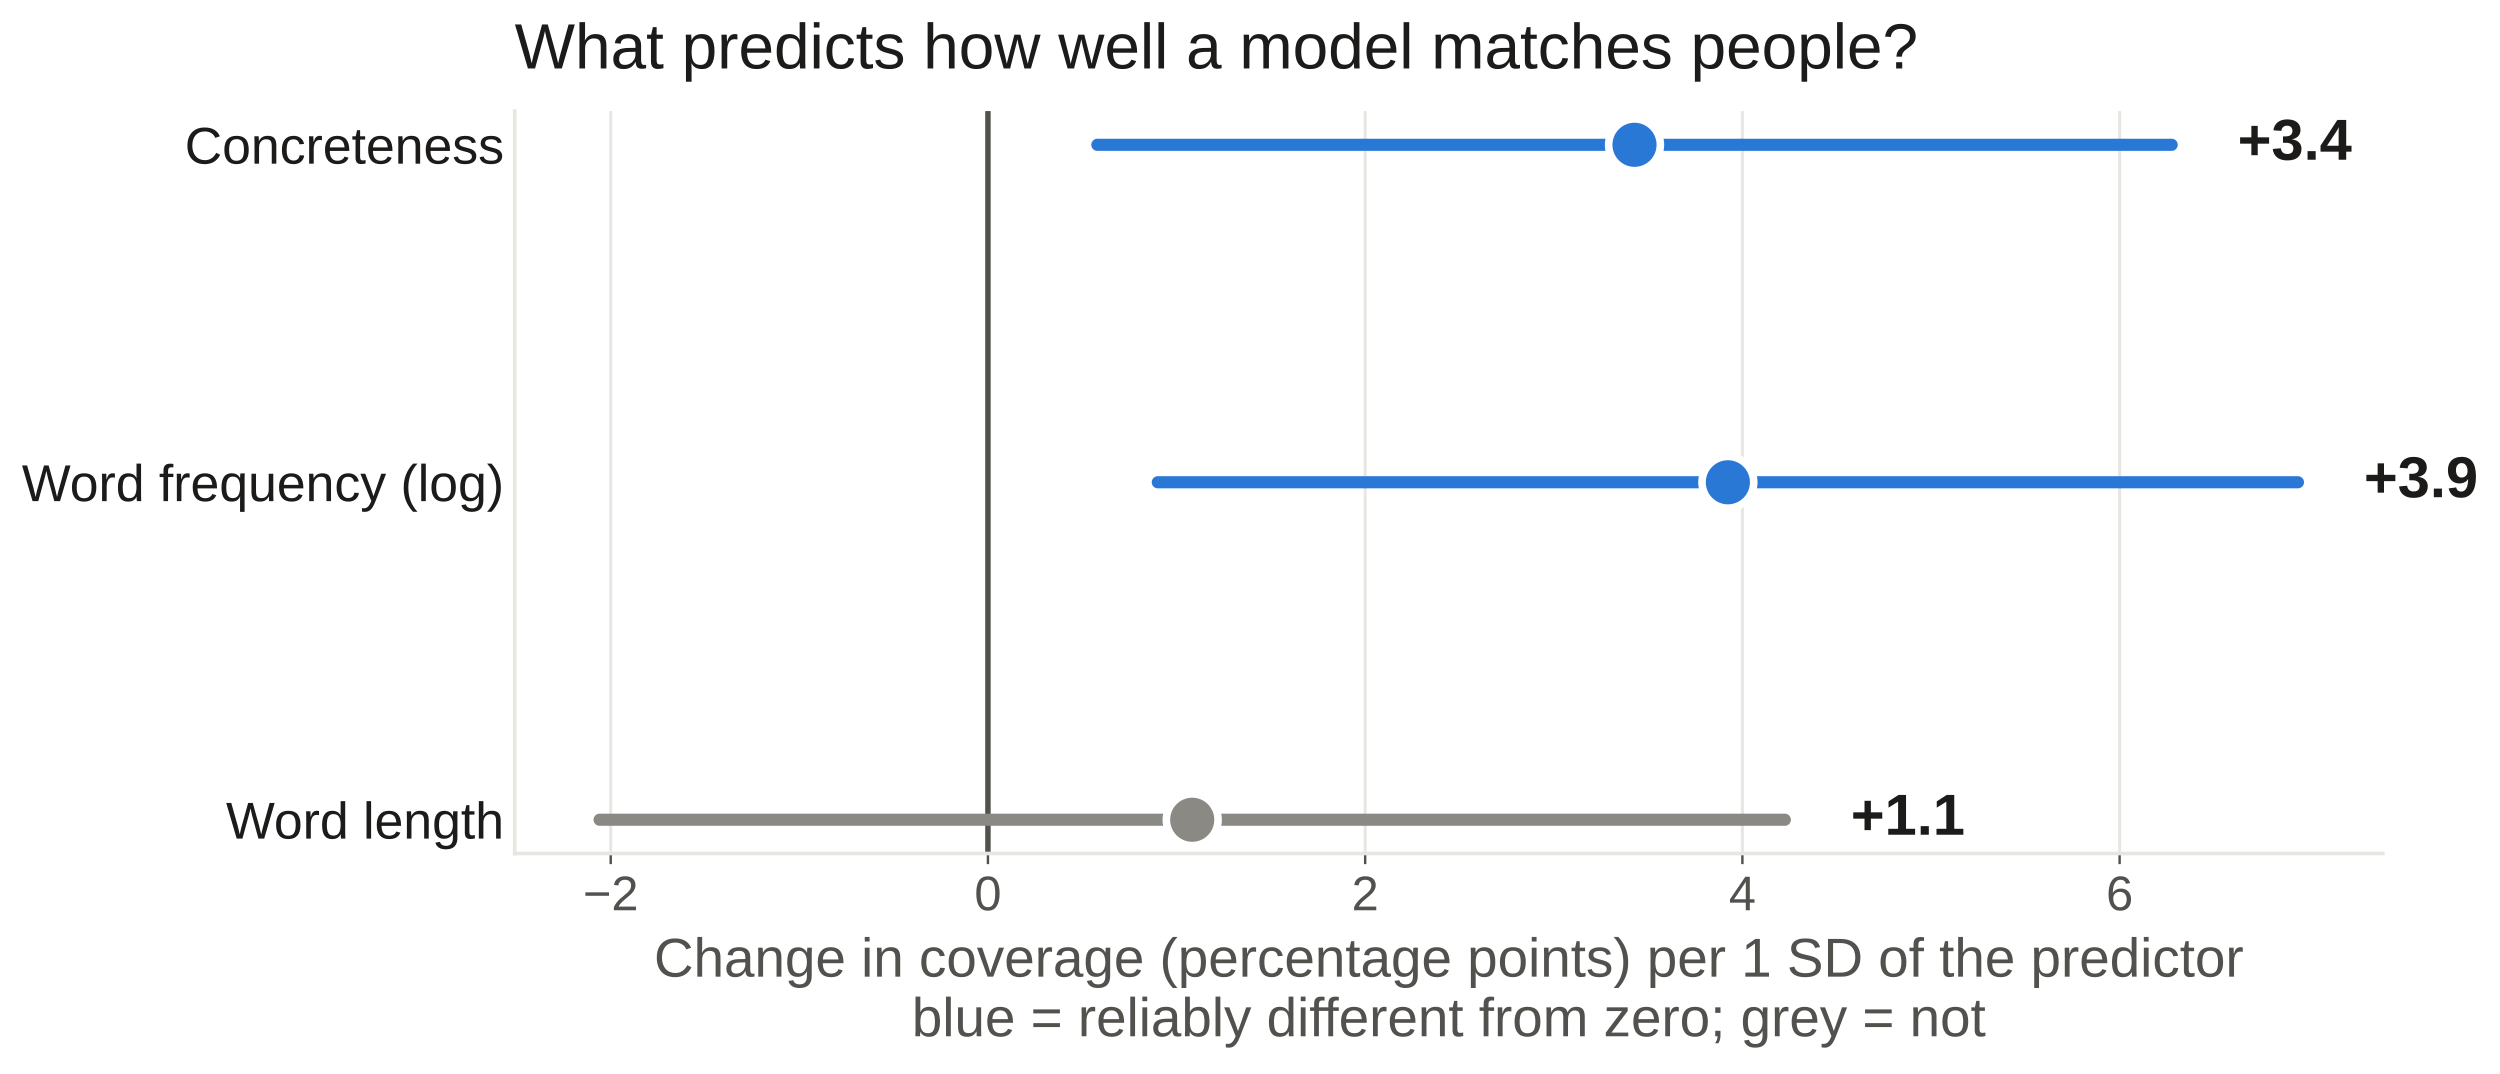
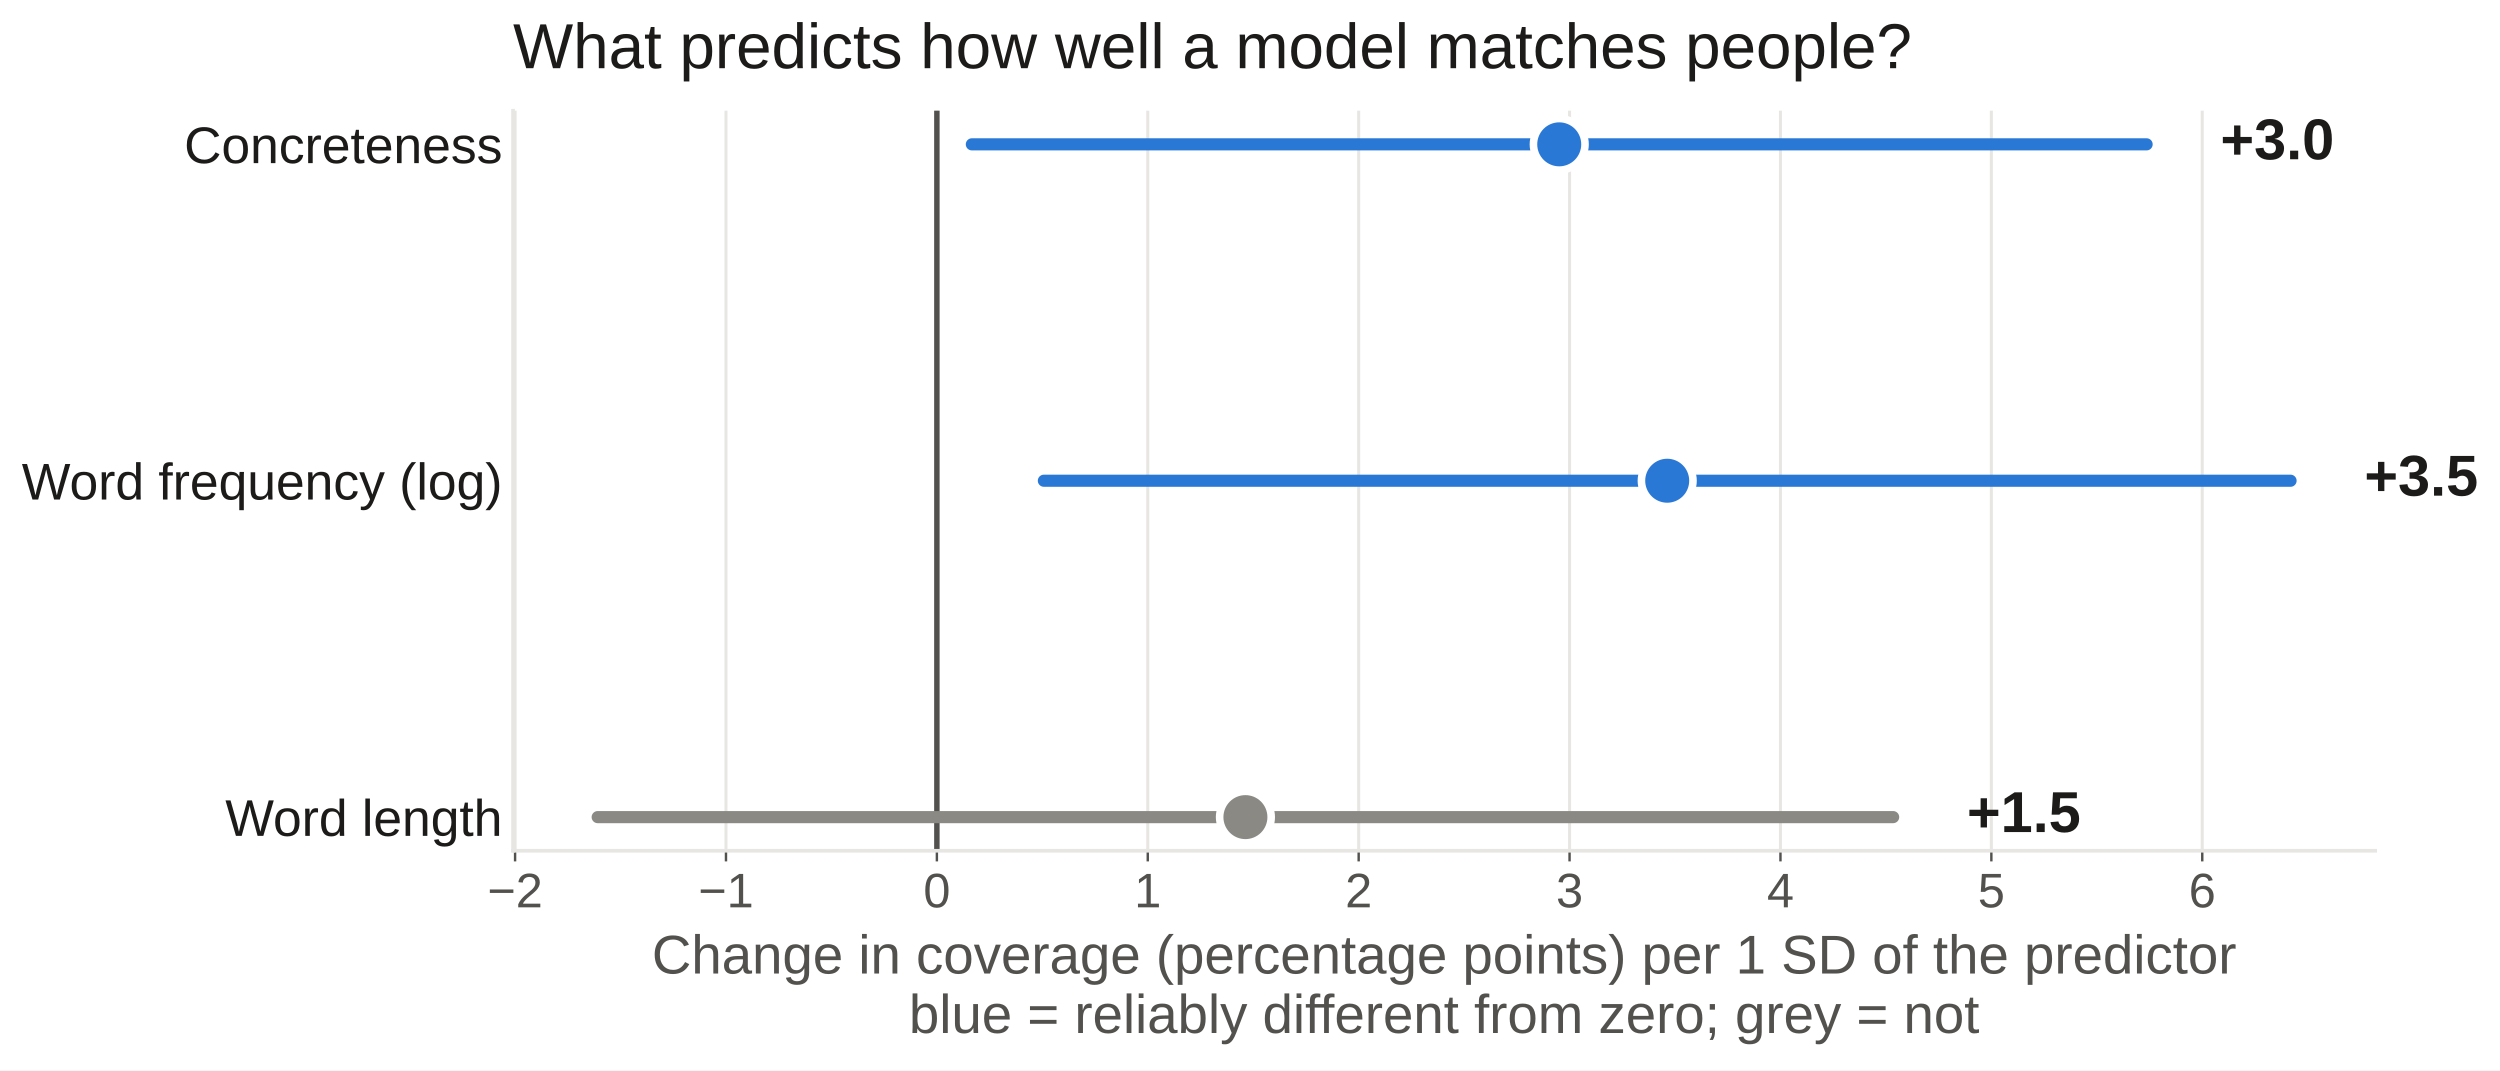
- <svg xmlns="http://www.w3.org/2000/svg" xmlns:xlink="http://www.w3.org/1999/xlink" width="821.405pt" height="352.823pt" viewBox="0 0 821.405 352.823" version="1.1">
+ <svg xmlns="http://www.w3.org/2000/svg" xmlns:xlink="http://www.w3.org/1999/xlink" width="824.046pt" height="352.823pt" viewBox="0 0 824.046 352.823" version="1.1">
  <defs>
    <style type="text/css">*{stroke-linejoin: round; stroke-linecap: butt}</style>
  </defs>
  <g id="figure_1">
    <g id="patch_1">
-       <path d="M 0 352.823  L 821.405 352.823  L 821.405 -0  L 0 -0  z " style="fill: #ffffff" />
+       <path d="M 0 352.823  L 824.046 352.823  L 824.046 -0  L 0 -0  z " style="fill: #ffffff" />
    </g>
    <g id="axes_1">
      <g id="patch_2">
        <path d="M 169.108 280.425  L 782.908 280.425  L 782.908 36.489  L 169.108 36.489  z " style="fill: #ffffff" />
      </g>
      <g id="matplotlib.axis_1">
        <g id="xtick_1">
          <g id="line2d_1">
-             <path d="M 200.657 280.425  L 200.657 36.489  " clip-path="url(#pa0cd3471a6)" style="fill: none; stroke: #e7e6e2; stroke-linecap: square" />
+             <path d="M 169.78 280.425  L 169.78 36.489  " clip-path="url(#p2862f517f1)" style="fill: none; stroke: #e7e6e2; stroke-linecap: square" />
          </g>
          <g id="line2d_2">
            <defs>
-               <path id="m48618b1838" d="M 0 0  L 0 3.5  " style="stroke: #52514e; stroke-width: 0.8" />
+               <path id="m546d44bd6b" d="M 0 0  L 0 3.5  " style="stroke: #52514e; stroke-width: 0.8" />
            </defs>
            <g>
-               <use xlink:href="#m48618b1838" x="200.657" y="280.425" style="fill: #52514e; stroke: #52514e; stroke-width: 0.8" />
+               <use xlink:href="#m546d44bd6b" x="169.78" y="280.425" style="fill: #52514e; stroke: #52514e; stroke-width: 0.8" />
            </g>
          </g>
          <g id="text_1">
-             <text style="font-size: 16px; font-family: 'Arial', 'Helvetica Neue', 'DejaVu Sans'; text-anchor: middle; fill: #52514e" x="200.657" y="299.073" transform="rotate(-0 200.657 299.073)">−2</text>
+             <text style="font-size: 16px; font-family: 'Arial', 'Helvetica Neue', 'DejaVu Sans'; text-anchor: middle; fill: #52514e" x="169.78" y="299.073" transform="rotate(-0 169.7803 299.073)">−2</text>
          </g>
        </g>
        <g id="xtick_2">
          <g id="line2d_3">
-             <path d="M 324.599 280.425  L 324.599 36.489  " clip-path="url(#pa0cd3471a6)" style="fill: none; stroke: #e7e6e2; stroke-linecap: square" />
+             <path d="M 239.296 280.425  L 239.296 36.489  " clip-path="url(#p2862f517f1)" style="fill: none; stroke: #e7e6e2; stroke-linecap: square" />
          </g>
          <g id="line2d_4">
            <g>
-               <use xlink:href="#m48618b1838" x="324.599" y="280.425" style="fill: #52514e; stroke: #52514e; stroke-width: 0.8" />
+               <use xlink:href="#m546d44bd6b" x="239.296" y="280.425" style="fill: #52514e; stroke: #52514e; stroke-width: 0.8" />
            </g>
          </g>
          <g id="text_2">
-             <text style="font-size: 16px; font-family: 'Arial', 'Helvetica Neue', 'DejaVu Sans'; text-anchor: middle; fill: #52514e" x="324.599" y="299.073" transform="rotate(-0 324.5991 299.073)">0</text>
+             <text style="font-size: 16px; font-family: 'Arial', 'Helvetica Neue', 'DejaVu Sans'; text-anchor: middle; fill: #52514e" x="239.296" y="299.073" transform="rotate(-0 239.2957 299.073)">−1</text>
          </g>
        </g>
        <g id="xtick_3">
          <g id="line2d_5">
-             <path d="M 448.541 280.425  L 448.541 36.489  " clip-path="url(#pa0cd3471a6)" style="fill: none; stroke: #e7e6e2; stroke-linecap: square" />
+             <path d="M 308.811 280.425  L 308.811 36.489  " clip-path="url(#p2862f517f1)" style="fill: none; stroke: #e7e6e2; stroke-linecap: square" />
          </g>
          <g id="line2d_6">
            <g>
-               <use xlink:href="#m48618b1838" x="448.541" y="280.425" style="fill: #52514e; stroke: #52514e; stroke-width: 0.8" />
+               <use xlink:href="#m546d44bd6b" x="308.811" y="280.425" style="fill: #52514e; stroke: #52514e; stroke-width: 0.8" />
            </g>
          </g>
          <g id="text_3">
-             <text style="font-size: 16px; font-family: 'Arial', 'Helvetica Neue', 'DejaVu Sans'; text-anchor: middle; fill: #52514e" x="448.541" y="299.073" transform="rotate(-0 448.5413 299.073)">2</text>
+             <text style="font-size: 16px; font-family: 'Arial', 'Helvetica Neue', 'DejaVu Sans'; text-anchor: middle; fill: #52514e" x="308.811" y="299.073" transform="rotate(-0 308.8111 299.073)">0</text>
          </g>
        </g>
        <g id="xtick_4">
          <g id="line2d_7">
-             <path d="M 572.483 280.425  L 572.483 36.489  " clip-path="url(#pa0cd3471a6)" style="fill: none; stroke: #e7e6e2; stroke-linecap: square" />
+             <path d="M 378.326 280.425  L 378.326 36.489  " clip-path="url(#p2862f517f1)" style="fill: none; stroke: #e7e6e2; stroke-linecap: square" />
          </g>
          <g id="line2d_8">
            <g>
-               <use xlink:href="#m48618b1838" x="572.483" y="280.425" style="fill: #52514e; stroke: #52514e; stroke-width: 0.8" />
+               <use xlink:href="#m546d44bd6b" x="378.326" y="280.425" style="fill: #52514e; stroke: #52514e; stroke-width: 0.8" />
            </g>
          </g>
          <g id="text_4">
-             <text style="font-size: 16px; font-family: 'Arial', 'Helvetica Neue', 'DejaVu Sans'; text-anchor: middle; fill: #52514e" x="572.483" y="299.073" transform="rotate(-0 572.4835 299.073)">4</text>
+             <text style="font-size: 16px; font-family: 'Arial', 'Helvetica Neue', 'DejaVu Sans'; text-anchor: middle; fill: #52514e" x="378.326" y="299.073" transform="rotate(-0 378.3265 299.073)">1</text>
          </g>
        </g>
        <g id="xtick_5">
          <g id="line2d_9">
-             <path d="M 696.426 280.425  L 696.426 36.489  " clip-path="url(#pa0cd3471a6)" style="fill: none; stroke: #e7e6e2; stroke-linecap: square" />
+             <path d="M 447.842 280.425  L 447.842 36.489  " clip-path="url(#p2862f517f1)" style="fill: none; stroke: #e7e6e2; stroke-linecap: square" />
          </g>
          <g id="line2d_10">
            <g>
-               <use xlink:href="#m48618b1838" x="696.426" y="280.425" style="fill: #52514e; stroke: #52514e; stroke-width: 0.8" />
+               <use xlink:href="#m546d44bd6b" x="447.842" y="280.425" style="fill: #52514e; stroke: #52514e; stroke-width: 0.8" />
            </g>
          </g>
          <g id="text_5">
-             <text style="font-size: 16px; font-family: 'Arial', 'Helvetica Neue', 'DejaVu Sans'; text-anchor: middle; fill: #52514e" x="696.426" y="299.073" transform="rotate(-0 696.4256 299.073)">6</text>
-           </g>
-         </g>
-         <g id="text_6">
+             <text style="font-size: 16px; font-family: 'Arial', 'Helvetica Neue', 'DejaVu Sans'; text-anchor: middle; fill: #52514e" x="447.842" y="299.073" transform="rotate(-0 447.8419 299.073)">2</text>
+           </g>
+         </g>
+         <g id="xtick_6">
+           <g id="line2d_11">
+             <path d="M 517.357 280.425  L 517.357 36.489  " clip-path="url(#p2862f517f1)" style="fill: none; stroke: #e7e6e2; stroke-linecap: square" />
+           </g>
+           <g id="line2d_12">
+             <g>
+               <use xlink:href="#m546d44bd6b" x="517.357" y="280.425" style="fill: #52514e; stroke: #52514e; stroke-width: 0.8" />
+             </g>
+           </g>
+           <g id="text_6">
+             <text style="font-size: 16px; font-family: 'Arial', 'Helvetica Neue', 'DejaVu Sans'; text-anchor: middle; fill: #52514e" x="517.357" y="299.073" transform="rotate(-0 517.3573 299.073)">3</text>
+           </g>
+         </g>
+         <g id="xtick_7">
+           <g id="line2d_13">
+             <path d="M 586.873 280.425  L 586.873 36.489  " clip-path="url(#p2862f517f1)" style="fill: none; stroke: #e7e6e2; stroke-linecap: square" />
+           </g>
+           <g id="line2d_14">
+             <g>
+               <use xlink:href="#m546d44bd6b" x="586.873" y="280.425" style="fill: #52514e; stroke: #52514e; stroke-width: 0.8" />
+             </g>
+           </g>
+           <g id="text_7">
+             <text style="font-size: 16px; font-family: 'Arial', 'Helvetica Neue', 'DejaVu Sans'; text-anchor: middle; fill: #52514e" x="586.873" y="299.073" transform="rotate(-0 586.8727 299.073)">4</text>
+           </g>
+         </g>
+         <g id="xtick_8">
+           <g id="line2d_15">
+             <path d="M 656.388 280.425  L 656.388 36.489  " clip-path="url(#p2862f517f1)" style="fill: none; stroke: #e7e6e2; stroke-linecap: square" />
+           </g>
+           <g id="line2d_16">
+             <g>
+               <use xlink:href="#m546d44bd6b" x="656.388" y="280.425" style="fill: #52514e; stroke: #52514e; stroke-width: 0.8" />
+             </g>
+           </g>
+           <g id="text_8">
+             <text style="font-size: 16px; font-family: 'Arial', 'Helvetica Neue', 'DejaVu Sans'; text-anchor: middle; fill: #52514e" x="656.388" y="299.073" transform="rotate(-0 656.388 299.073)">5</text>
+           </g>
+         </g>
+         <g id="xtick_9">
+           <g id="line2d_17">
+             <path d="M 725.903 280.425  L 725.903 36.489  " clip-path="url(#p2862f517f1)" style="fill: none; stroke: #e7e6e2; stroke-linecap: square" />
+           </g>
+           <g id="line2d_18">
+             <g>
+               <use xlink:href="#m546d44bd6b" x="725.903" y="280.425" style="fill: #52514e; stroke: #52514e; stroke-width: 0.8" />
+             </g>
+           </g>
+           <g id="text_9">
+             <text style="font-size: 16px; font-family: 'Arial', 'Helvetica Neue', 'DejaVu Sans'; text-anchor: middle; fill: #52514e" x="725.903" y="299.073" transform="rotate(-0 725.9034 299.073)">6</text>
+           </g>
+         </g>
+         <g id="text_10">
          <text style="font-size: 18px; font-family: 'Arial', 'Helvetica Neue', 'DejaVu Sans'; fill: #52514e" transform="translate(214.8745 320.8938)">Change in coverage (percentage points) per 1 SD of the predictor</text>
          <text style="font-size: 18px; font-family: 'Arial', 'Helvetica Neue', 'DejaVu Sans'; fill: #52514e" transform="translate(299.5927 340.485)">blue = reliably different from zero; grey = not</text>
        </g>
      </g>
      <g id="matplotlib.axis_2">
        <g id="ytick_1">
-           <g id="line2d_11" />
-           <g id="text_7">
+           <g id="line2d_19" />
+           <g id="text_11">
            <text style="font-size: 17px; font-family: 'Arial', 'Helvetica Neue', 'DejaVu Sans'; text-anchor: end; fill: #1c1b1a" x="165.608" y="53.765" transform="rotate(-0 165.6081 53.76481)">Concreteness</text>
          </g>
        </g>
        <g id="ytick_2">
-           <g id="line2d_12" />
-           <g id="text_8">
+           <g id="line2d_20" />
+           <g id="text_12">
            <text style="font-size: 17px; font-family: 'Arial', 'Helvetica Neue', 'DejaVu Sans'; text-anchor: end; fill: #1c1b1a" x="165.608" y="164.645" transform="rotate(-0 165.6081 164.6448)">Word frequency (log)</text>
          </g>
        </g>
        <g id="ytick_3">
-           <g id="line2d_13" />
-           <g id="text_9">
+           <g id="line2d_21" />
+           <g id="text_13">
            <text style="font-size: 17px; font-family: 'Arial', 'Helvetica Neue', 'DejaVu Sans'; text-anchor: end; fill: #1c1b1a" x="165.608" y="275.525" transform="rotate(-0 165.6081 275.5248)">Word length</text>
          </g>
        </g>
      </g>
-       <g id="line2d_14">
-         <path d="M 324.599 280.425  L 324.599 36.489  " clip-path="url(#pa0cd3471a6)" style="fill: none; stroke: #52514e; stroke-width: 1.8; stroke-linecap: square" />
+       <g id="line2d_22">
+         <path d="M 308.811 280.425  L 308.811 36.489  " clip-path="url(#p2862f517f1)" style="fill: none; stroke: #52514e; stroke-width: 1.8; stroke-linecap: square" />
      </g>
      <g id="patch_3">
        <path d="M 169.108 280.425  L 169.108 36.489  " style="fill: none; stroke: #e7e6e2; stroke-width: 1.2; stroke-linejoin: miter; stroke-linecap: square" />
      </g>
      <g id="patch_4">
        <path d="M 169.108 280.425  L 782.908 280.425  " style="fill: none; stroke: #e7e6e2; stroke-width: 1.2; stroke-linejoin: miter; stroke-linecap: square" />
      </g>
-       <g id="line2d_15">
-         <path d="M 360.55 47.577  L 713.522 47.577  " clip-path="url(#pa0cd3471a6)" style="fill: none; stroke: #2a78d6; stroke-width: 4; stroke-linecap: round" />
-       </g>
-       <g id="text_10">
-         <text style="font-weight: 700; font-size: 19px; font-family: 'Arial', 'Helvetica Neue', 'DejaVu Sans'; text-anchor: start; fill: #1c1b1a" x="735.212" y="52.494" transform="rotate(-0 735.2121 52.49357)">+3.4</text>
-       </g>
-       <g id="line2d_16">
-         <path d="M 380.415 158.457  L 755.008 158.457  " clip-path="url(#pa0cd3471a6)" style="fill: none; stroke: #2a78d6; stroke-width: 4; stroke-linecap: round" />
-       </g>
-       <g id="text_11">
-         <text style="font-weight: 700; font-size: 19px; font-family: 'Arial', 'Helvetica Neue', 'DejaVu Sans'; text-anchor: start; fill: #1c1b1a" x="776.698" y="163.374" transform="rotate(-0 776.698 163.3736)">+3.9</text>
-       </g>
-       <g id="line2d_17">
-         <path d="M 197.008 269.337  L 586.42 269.337  " clip-path="url(#pa0cd3471a6)" style="fill: none; stroke: #8a8984; stroke-width: 4; stroke-linecap: round" />
-       </g>
-       <g id="text_12">
-         <text style="font-weight: 700; font-size: 19px; font-family: 'Arial', 'Helvetica Neue', 'DejaVu Sans'; text-anchor: start; fill: #1c1b1a" x="608.109" y="274.254" transform="rotate(-0 608.1094 274.2536)">+1.1</text>
-       </g>
-       <g id="text_13">
+       <g id="line2d_23">
+         <path d="M 320.34 47.577  L 707.562 47.577  " clip-path="url(#p2862f517f1)" style="fill: none; stroke: #2a78d6; stroke-width: 4; stroke-linecap: round" />
+       </g>
+       <g id="text_14">
+         <text style="font-weight: 700; font-size: 19px; font-family: 'Arial', 'Helvetica Neue', 'DejaVu Sans'; text-anchor: start; fill: #1c1b1a" x="731.893" y="52.494" transform="rotate(-0 731.8929 52.49357)">+3.0</text>
+       </g>
+       <g id="line2d_24">
+         <path d="M 344.078 158.457  L 755.008 158.457  " clip-path="url(#p2862f517f1)" style="fill: none; stroke: #2a78d6; stroke-width: 4; stroke-linecap: round" />
+       </g>
+       <g id="text_15">
+         <text style="font-weight: 700; font-size: 19px; font-family: 'Arial', 'Helvetica Neue', 'DejaVu Sans'; text-anchor: start; fill: #1c1b1a" x="779.339" y="163.374" transform="rotate(-0 779.3385 163.3736)">+3.5</text>
+       </g>
+       <g id="line2d_25">
+         <path d="M 197.008 269.337  L 624.016 269.337  " clip-path="url(#p2862f517f1)" style="fill: none; stroke: #8a8984; stroke-width: 4; stroke-linecap: round" />
+       </g>
+       <g id="text_16">
+         <text style="font-weight: 700; font-size: 19px; font-family: 'Arial', 'Helvetica Neue', 'DejaVu Sans'; text-anchor: start; fill: #1c1b1a" x="648.346" y="274.254" transform="rotate(-0 648.3465 274.2536)">+1.5</text>
+       </g>
+       <g id="text_17">
        <text style="font-size: 21px; font-family: 'Arial', 'Helvetica Neue', 'DejaVu Sans'; text-anchor: start; fill: #1c1b1a" x="169.108" y="22.489" transform="rotate(-0 169.1081 22.48857)">What predicts how well a model matches people?</text>
      </g>
-       <g id="line2d_18">
+       <g id="line2d_26">
        <defs>
-           <path id="mff2b89658f" d="M 0 8.5  C 2.254 8.5 4.416 7.604 6.01 6.01  C 7.604 4.416 8.5 2.254 8.5 0  C 8.5 -2.254 7.604 -4.416 6.01 -6.01  C 4.416 -7.604 2.254 -8.5 0 -8.5  C -2.254 -8.5 -4.416 -7.604 -6.01 -6.01  C -7.604 -4.416 -8.5 -2.254 -8.5 0  C -8.5 2.254 -7.604 4.416 -6.01 6.01  C -4.416 7.604 -2.254 8.5 0 8.5  z " style="stroke: #ffffff; stroke-width: 2.5" />
+           <path id="m5c60a91f65" d="M 0 8.5  C 2.254 8.5 4.416 7.604 6.01 6.01  C 7.604 4.416 8.5 2.254 8.5 0  C 8.5 -2.254 7.604 -4.416 6.01 -6.01  C 4.416 -7.604 2.254 -8.5 0 -8.5  C -2.254 -8.5 -4.416 -7.604 -6.01 -6.01  C -7.604 -4.416 -8.5 -2.254 -8.5 0  C -8.5 2.254 -7.604 4.416 -6.01 6.01  C -4.416 7.604 -2.254 8.5 0 8.5  z " style="stroke: #ffffff; stroke-width: 2.5" />
        </defs>
-         <g clip-path="url(#pa0cd3471a6)">
-           <use xlink:href="#mff2b89658f" x="537.036" y="47.577" style="fill: #2a78d6; stroke: #ffffff; stroke-width: 2.5" />
-         </g>
-       </g>
-       <g id="line2d_19">
-         <g clip-path="url(#pa0cd3471a6)">
-           <use xlink:href="#mff2b89658f" x="567.712" y="158.457" style="fill: #2a78d6; stroke: #ffffff; stroke-width: 2.5" />
-         </g>
-       </g>
-       <g id="line2d_20">
+         <g clip-path="url(#p2862f517f1)">
+           <use xlink:href="#m5c60a91f65" x="513.951" y="47.577" style="fill: #2a78d6; stroke: #ffffff; stroke-width: 2.5" />
+         </g>
+       </g>
+       <g id="line2d_27">
+         <g clip-path="url(#p2862f517f1)">
+           <use xlink:href="#m5c60a91f65" x="549.543" y="158.457" style="fill: #2a78d6; stroke: #ffffff; stroke-width: 2.5" />
+         </g>
+       </g>
+       <g id="line2d_28">
        <defs>
-           <path id="m3d27e58d58" d="M 0 8.5  C 2.254 8.5 4.416 7.604 6.01 6.01  C 7.604 4.416 8.5 2.254 8.5 0  C 8.5 -2.254 7.604 -4.416 6.01 -6.01  C 4.416 -7.604 2.254 -8.5 0 -8.5  C -2.254 -8.5 -4.416 -7.604 -6.01 -6.01  C -7.604 -4.416 -8.5 -2.254 -8.5 0  C -8.5 2.254 -7.604 4.416 -6.01 6.01  C -4.416 7.604 -2.254 8.5 0 8.5  z " style="stroke: #ffffff; stroke-width: 2.5" />
+           <path id="mfafbd1b626" d="M 0 8.5  C 2.254 8.5 4.416 7.604 6.01 6.01  C 7.604 4.416 8.5 2.254 8.5 0  C 8.5 -2.254 7.604 -4.416 6.01 -6.01  C 4.416 -7.604 2.254 -8.5 0 -8.5  C -2.254 -8.5 -4.416 -7.604 -6.01 -6.01  C -7.604 -4.416 -8.5 -2.254 -8.5 0  C -8.5 2.254 -7.604 4.416 -6.01 6.01  C -4.416 7.604 -2.254 8.5 0 8.5  z " style="stroke: #ffffff; stroke-width: 2.5" />
        </defs>
-         <g clip-path="url(#pa0cd3471a6)">
-           <use xlink:href="#m3d27e58d58" x="391.714" y="269.337" style="fill: #8a8984; stroke: #ffffff; stroke-width: 2.5" />
+         <g clip-path="url(#p2862f517f1)">
+           <use xlink:href="#mfafbd1b626" x="410.512" y="269.337" style="fill: #8a8984; stroke: #ffffff; stroke-width: 2.5" />
        </g>
      </g>
    </g>
  </g>
  <defs>
-     <clipPath id="pa0cd3471a6">
+     <clipPath id="p2862f517f1">
      <rect x="169.108" y="36.489" width="613.8" height="243.936" />
    </clipPath>
  </defs>
</svg>
